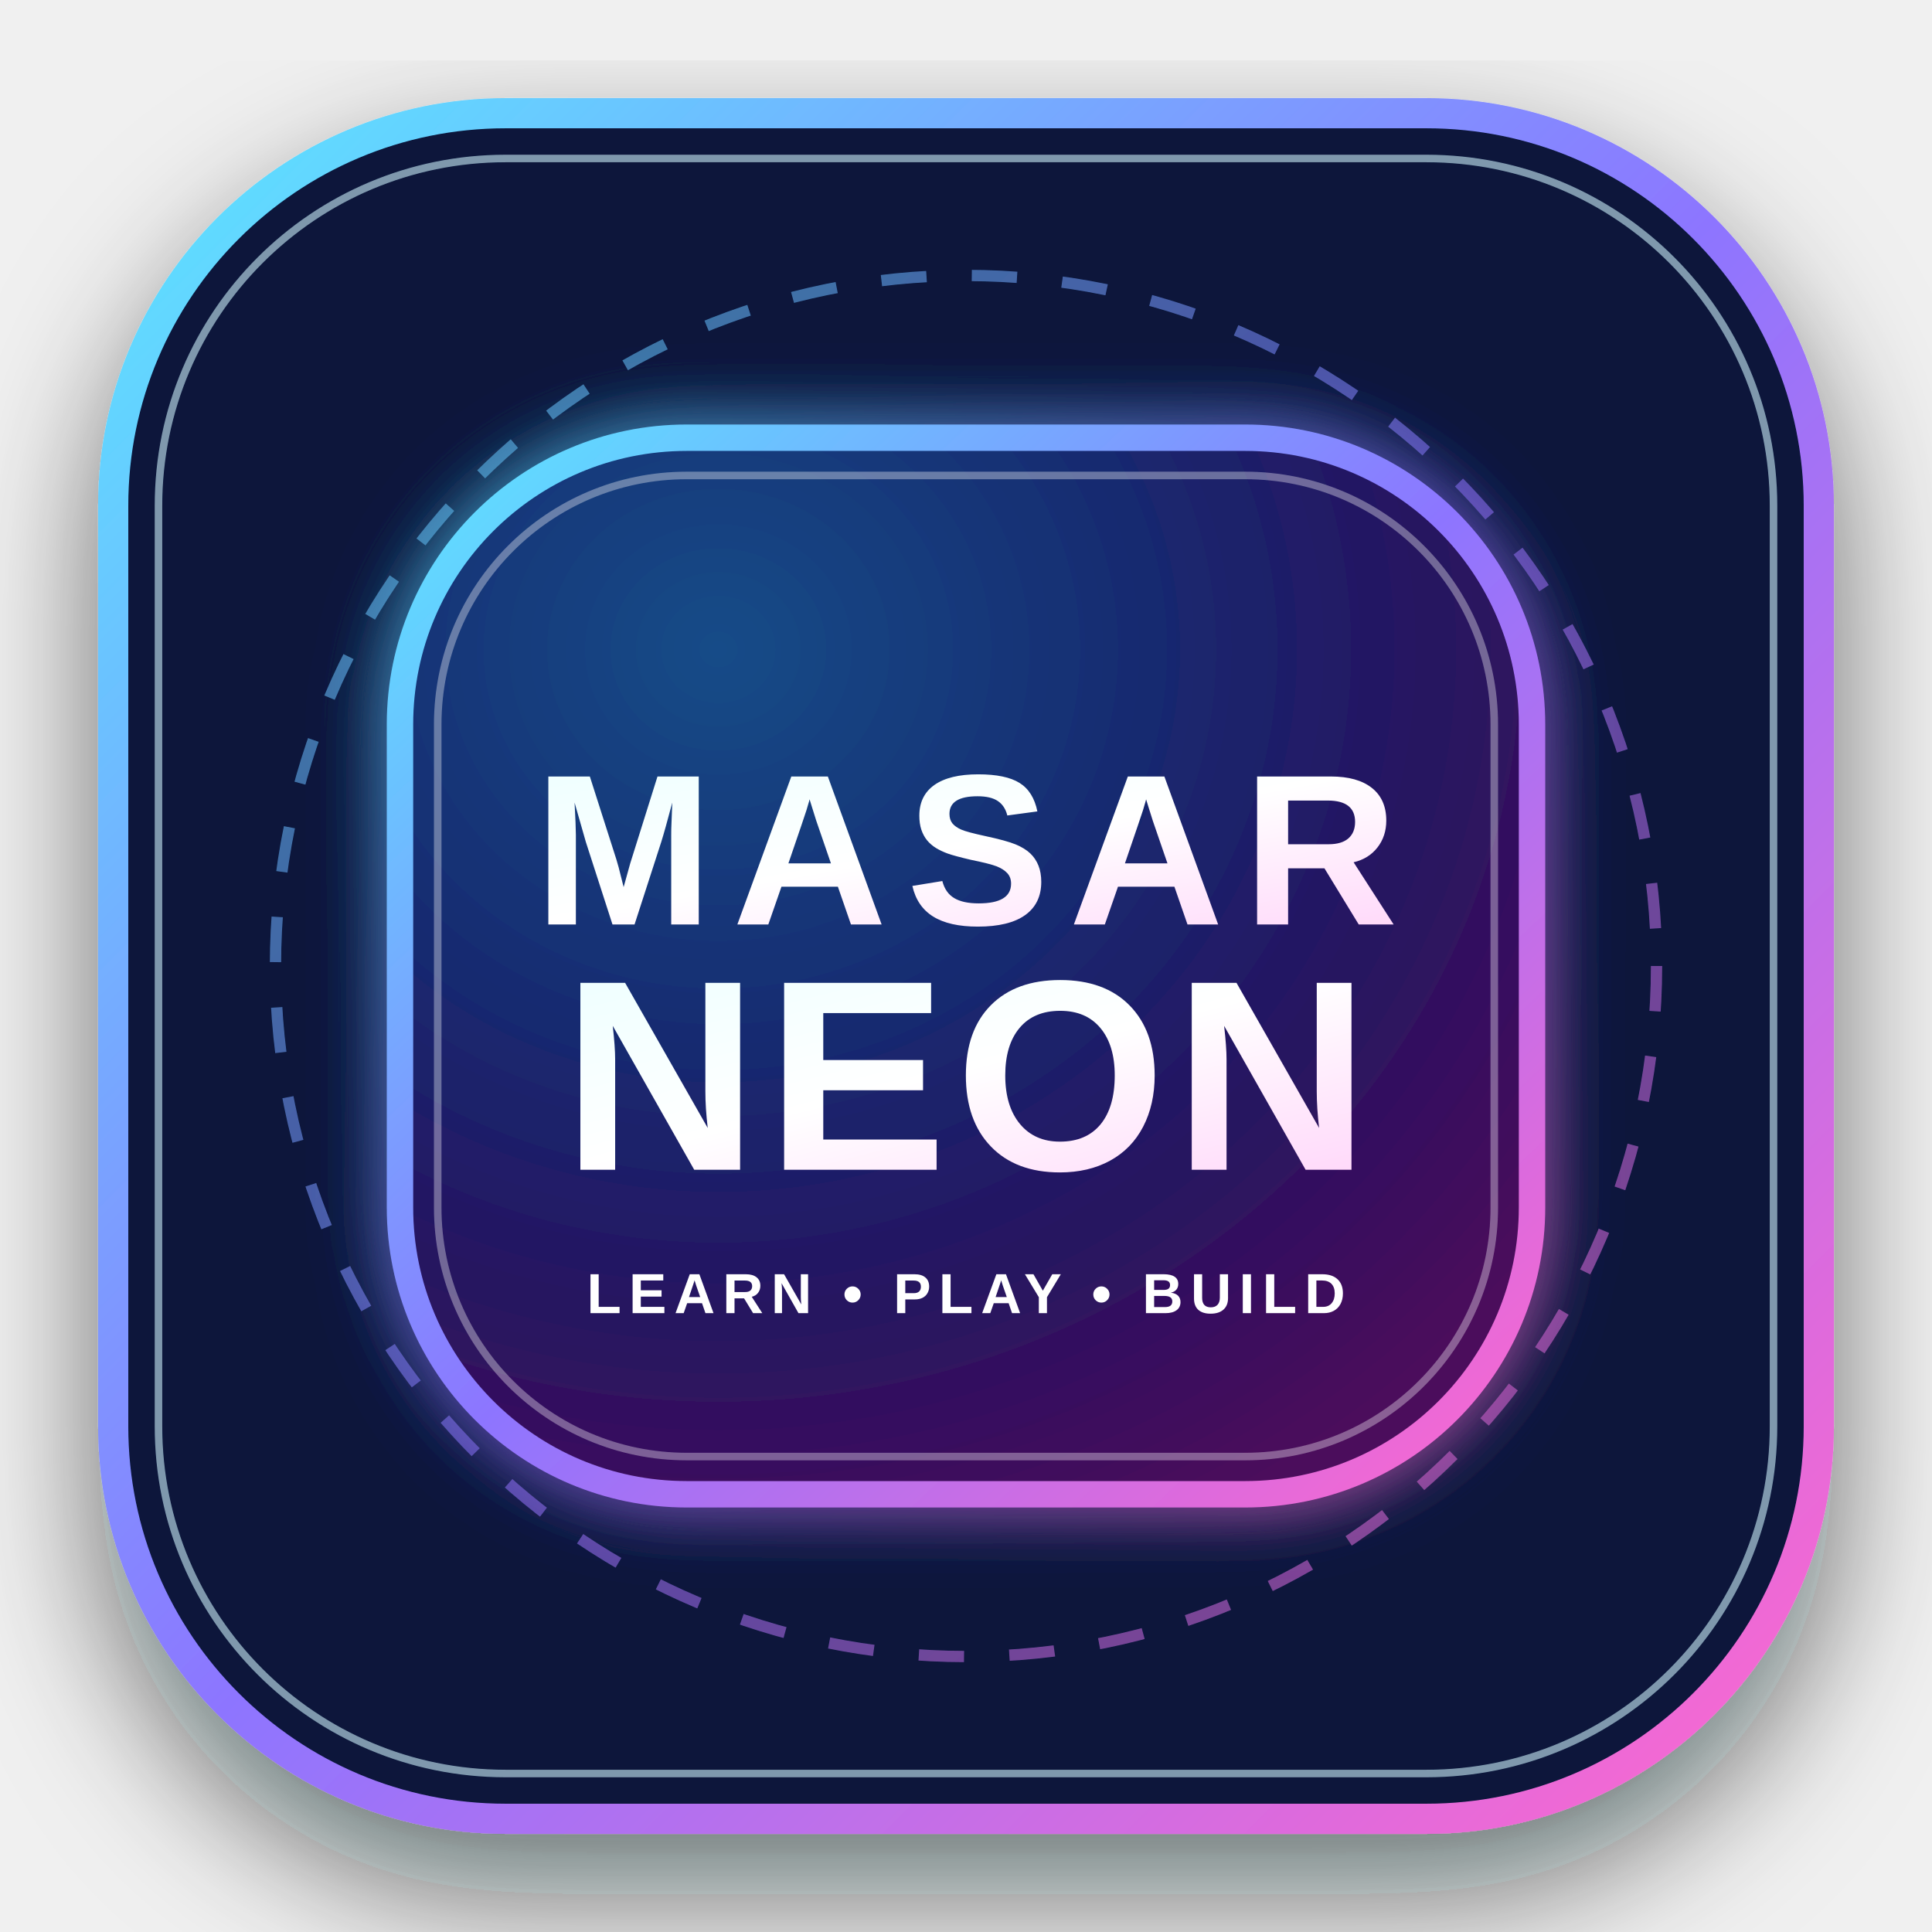
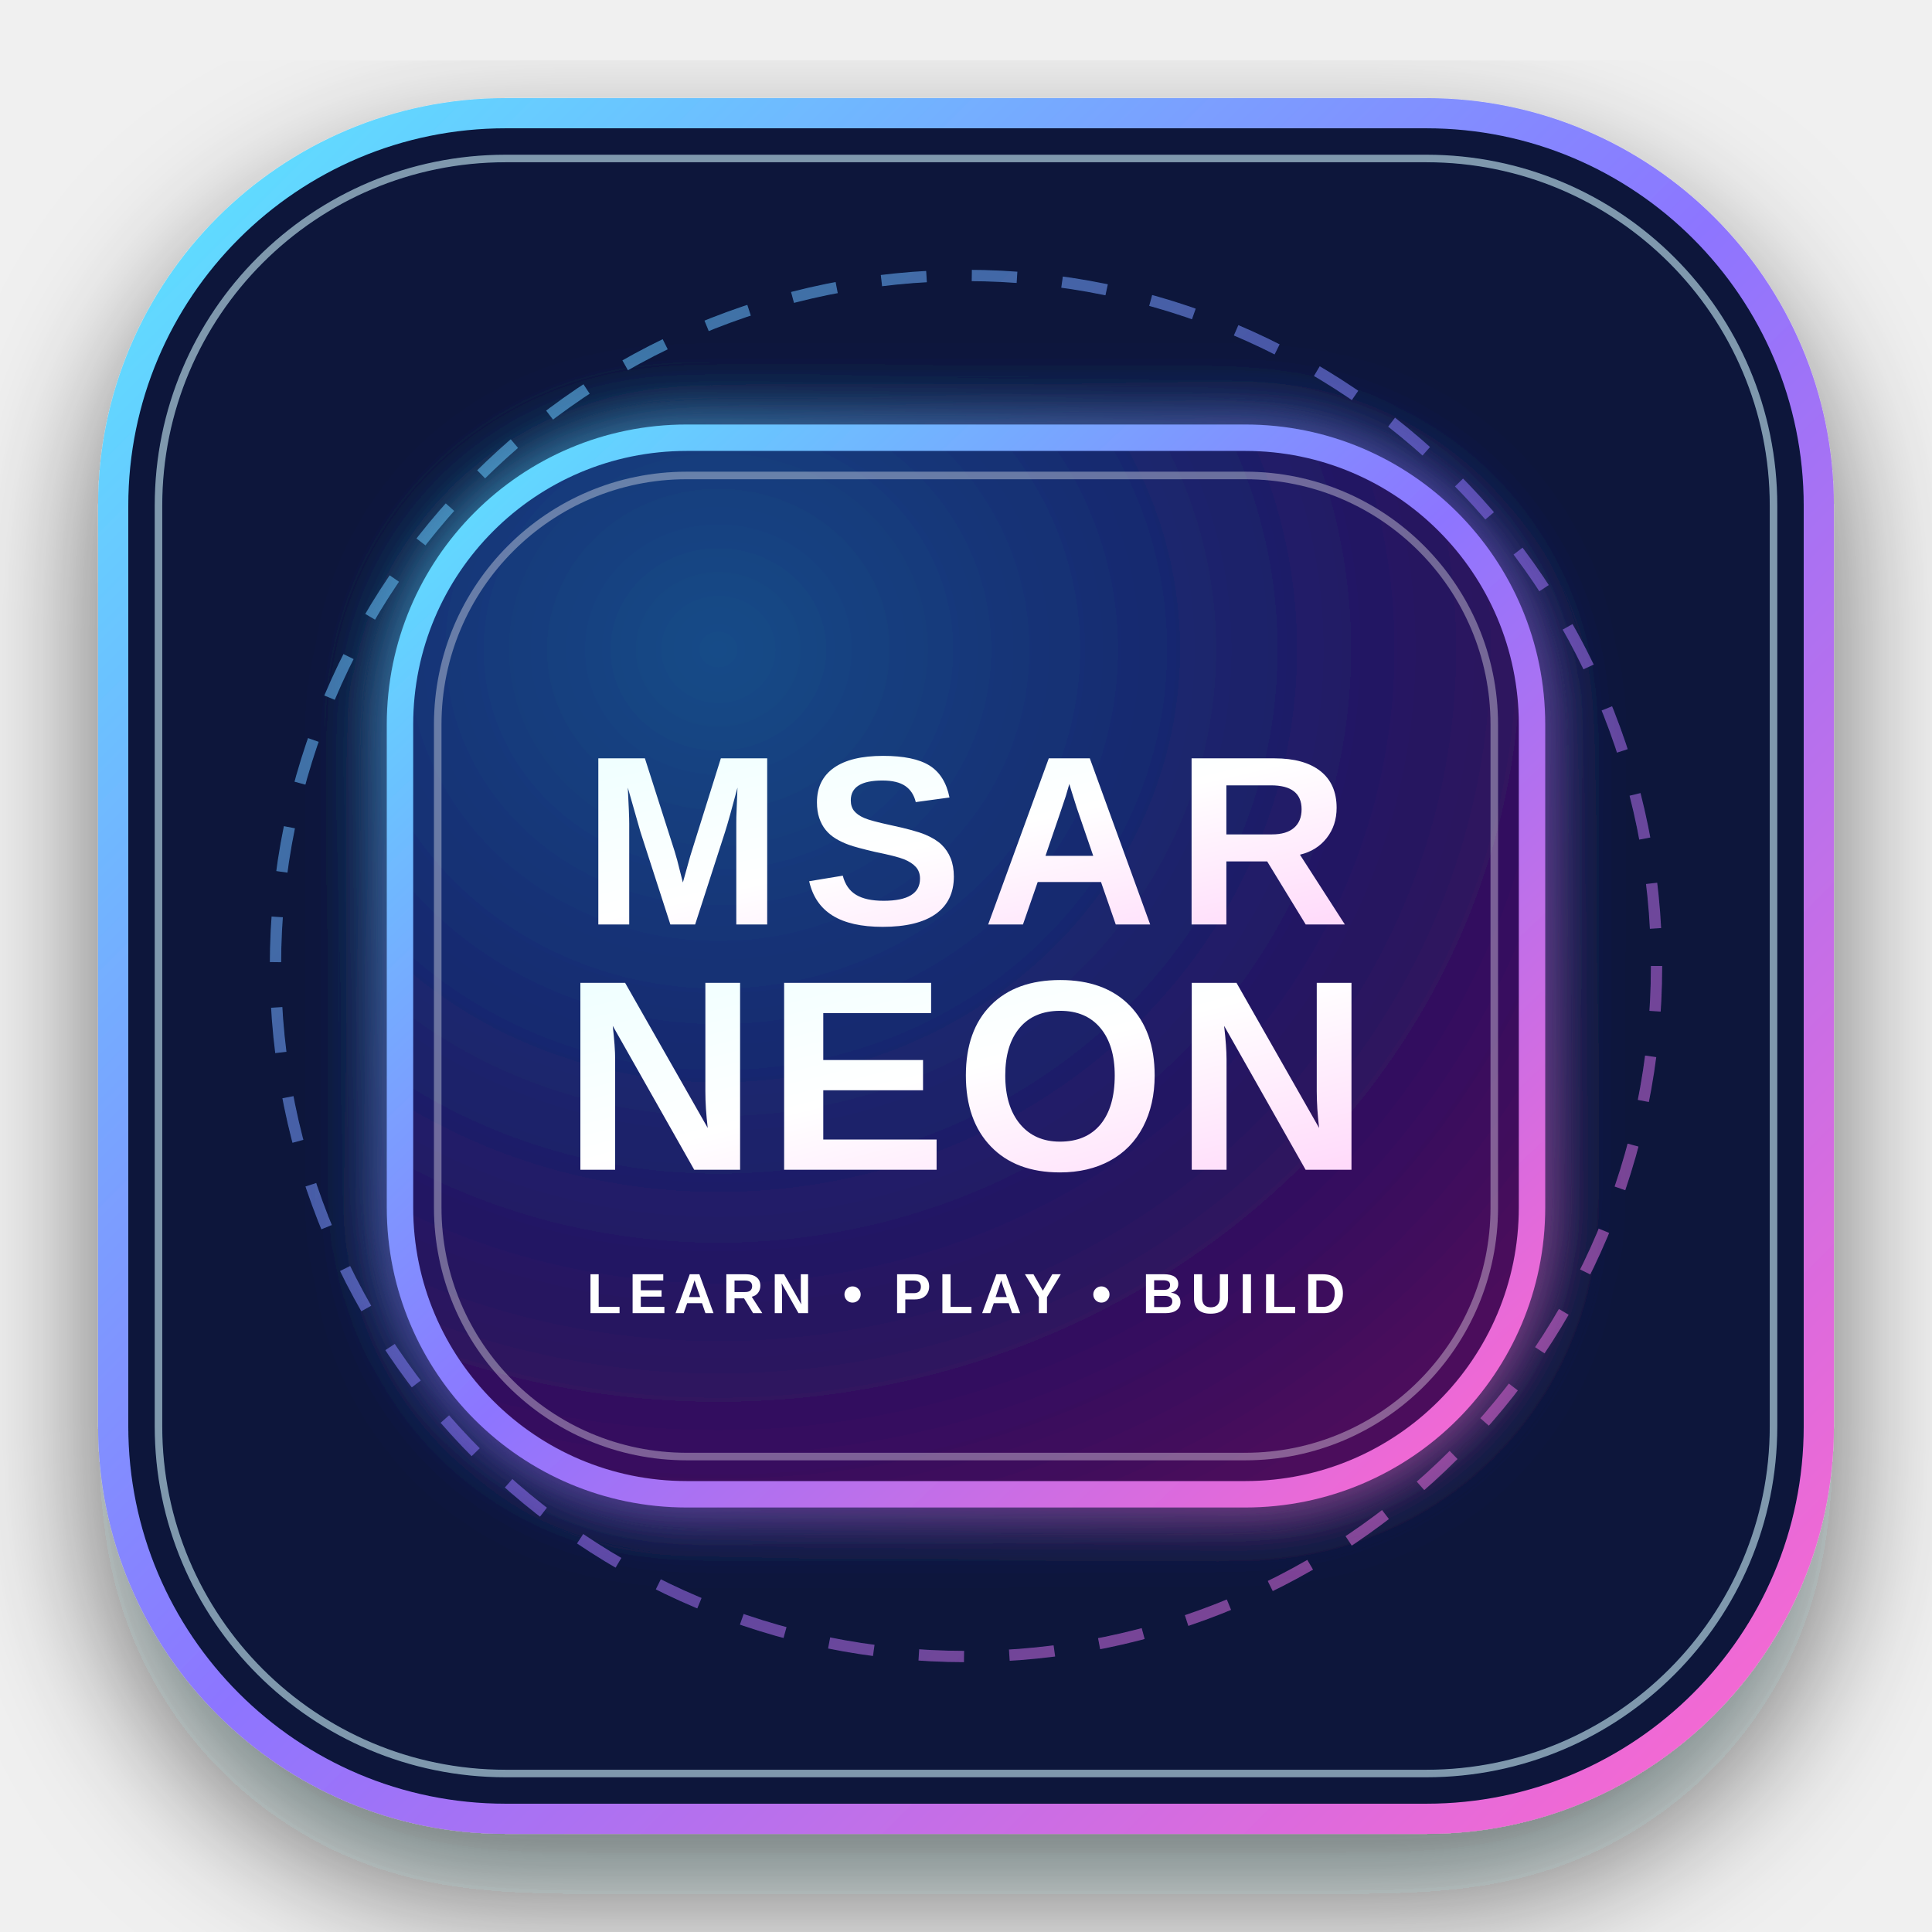
<svg xmlns="http://www.w3.org/2000/svg" viewBox="0 0 512 512" role="img" aria-labelledby="title desc">
  <defs>
    <linearGradient id="edge" x1="0" y1="0" x2="1" y2="1">
      <stop offset="0" stop-color="#5be7ff" />
      <stop offset="0.5" stop-color="#8d75ff" />
      <stop offset="1" stop-color="#ff67ce" />
    </linearGradient>
    <radialGradient id="panel" cx="28%" cy="20%" r="92%">
      <stop offset="0" stop-color="#144c88" />
      <stop offset="0.38" stop-color="#162d72" />
      <stop offset="0.7" stop-color="#271260" />
      <stop offset="1" stop-color="#4b105b" />
    </radialGradient>
    <linearGradient id="word" x1="0" y1="0" x2="1" y2="1">
      <stop offset="0" stop-color="#efffff" />
      <stop offset="0.48" stop-color="#ffffff" />
      <stop offset="1" stop-color="#ffd9fa" />
    </linearGradient>
    <filter id="glow" x="-40%" y="-40%" width="180%" height="180%">
      <feGaussianBlur stdDeviation="9" result="blur" />
      <feMerge>
        <feMergeNode in="blur" />
        <feMergeNode in="SourceGraphic" />
      </feMerge>
    </filter>
    <filter id="soft" x="-30%" y="-30%" width="160%" height="160%">
      <feDropShadow dx="0" dy="16" stdDeviation="18" flood-color="#040819" flood-opacity="0.55" />
    </filter>
  </defs>
  <g filter="url(#soft)">
    <rect x="30" y="30" width="452" height="452" rx="104" fill="#07153b" stroke="url(#edge)" stroke-width="8" />
    <rect x="42" y="42" width="428" height="428" rx="92" fill="none" stroke="#d6f7ff" stroke-opacity="0.58" stroke-width="2" />
    <circle cx="256" cy="256" r="183" fill="none" stroke="url(#edge)" stroke-opacity="0.55" stroke-width="3" stroke-dasharray="12 12" />
    <rect x="106" y="116" width="300" height="280" rx="76" fill="url(#panel)" stroke="url(#edge)" stroke-width="7" filter="url(#glow)" />
    <rect x="116" y="126" width="280" height="260" rx="66" fill="none" stroke="#ffffff" stroke-opacity="0.35" stroke-width="2" />
-     <text x="256" y="245" text-anchor="middle" fill="url(#word)" font-family="Arial, Helvetica, sans-serif" font-size="57" font-weight="900" letter-spacing="5">MASAR</text>
+     <text x="256" y="245" text-anchor="middle" fill="url(#word)" font-family="Arial, Helvetica, sans-serif" font-size="64" font-weight="900" letter-spacing="5">MSAR</text>
    <text x="256" y="310" text-anchor="middle" fill="url(#word)" font-family="Arial, Helvetica, sans-serif" font-size="72" font-weight="900" letter-spacing="2">NEON</text>
    <text x="256" y="348" text-anchor="middle" fill="#ffffff" font-family="Arial, Helvetica, sans-serif" font-size="15" font-weight="700" letter-spacing="2">LEARN • PLAY • BUILD</text>
  </g>
</svg>
